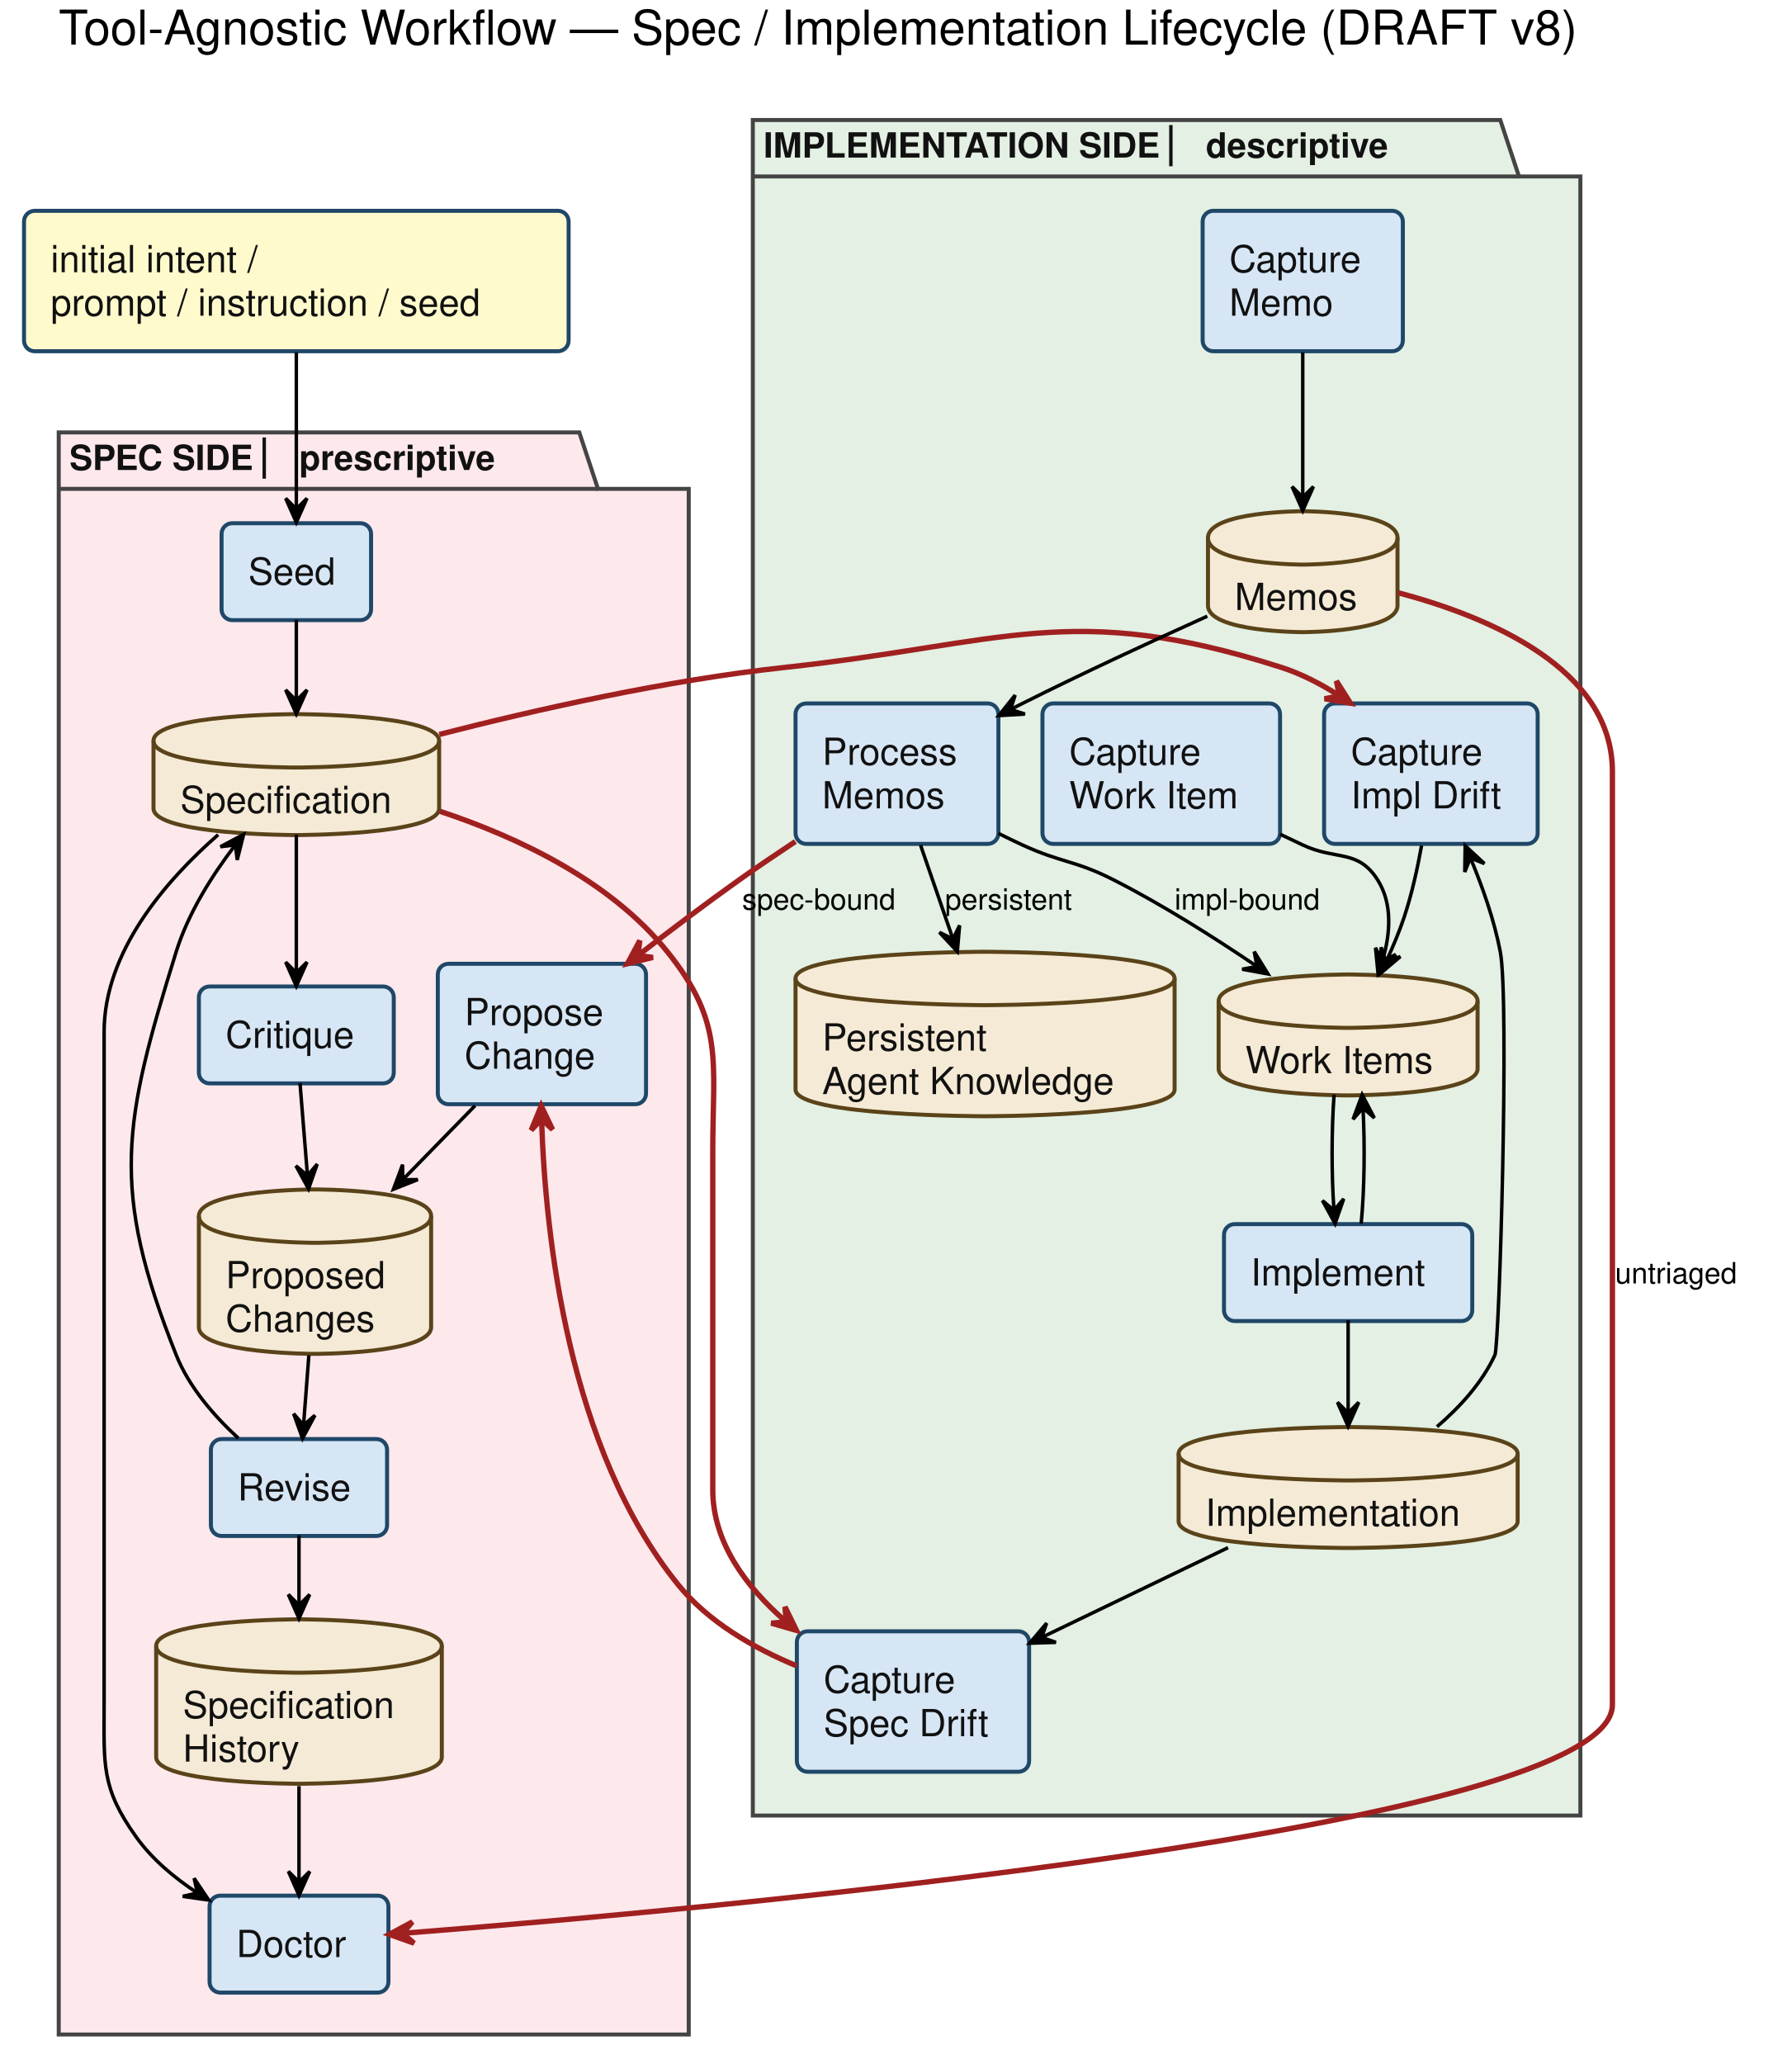
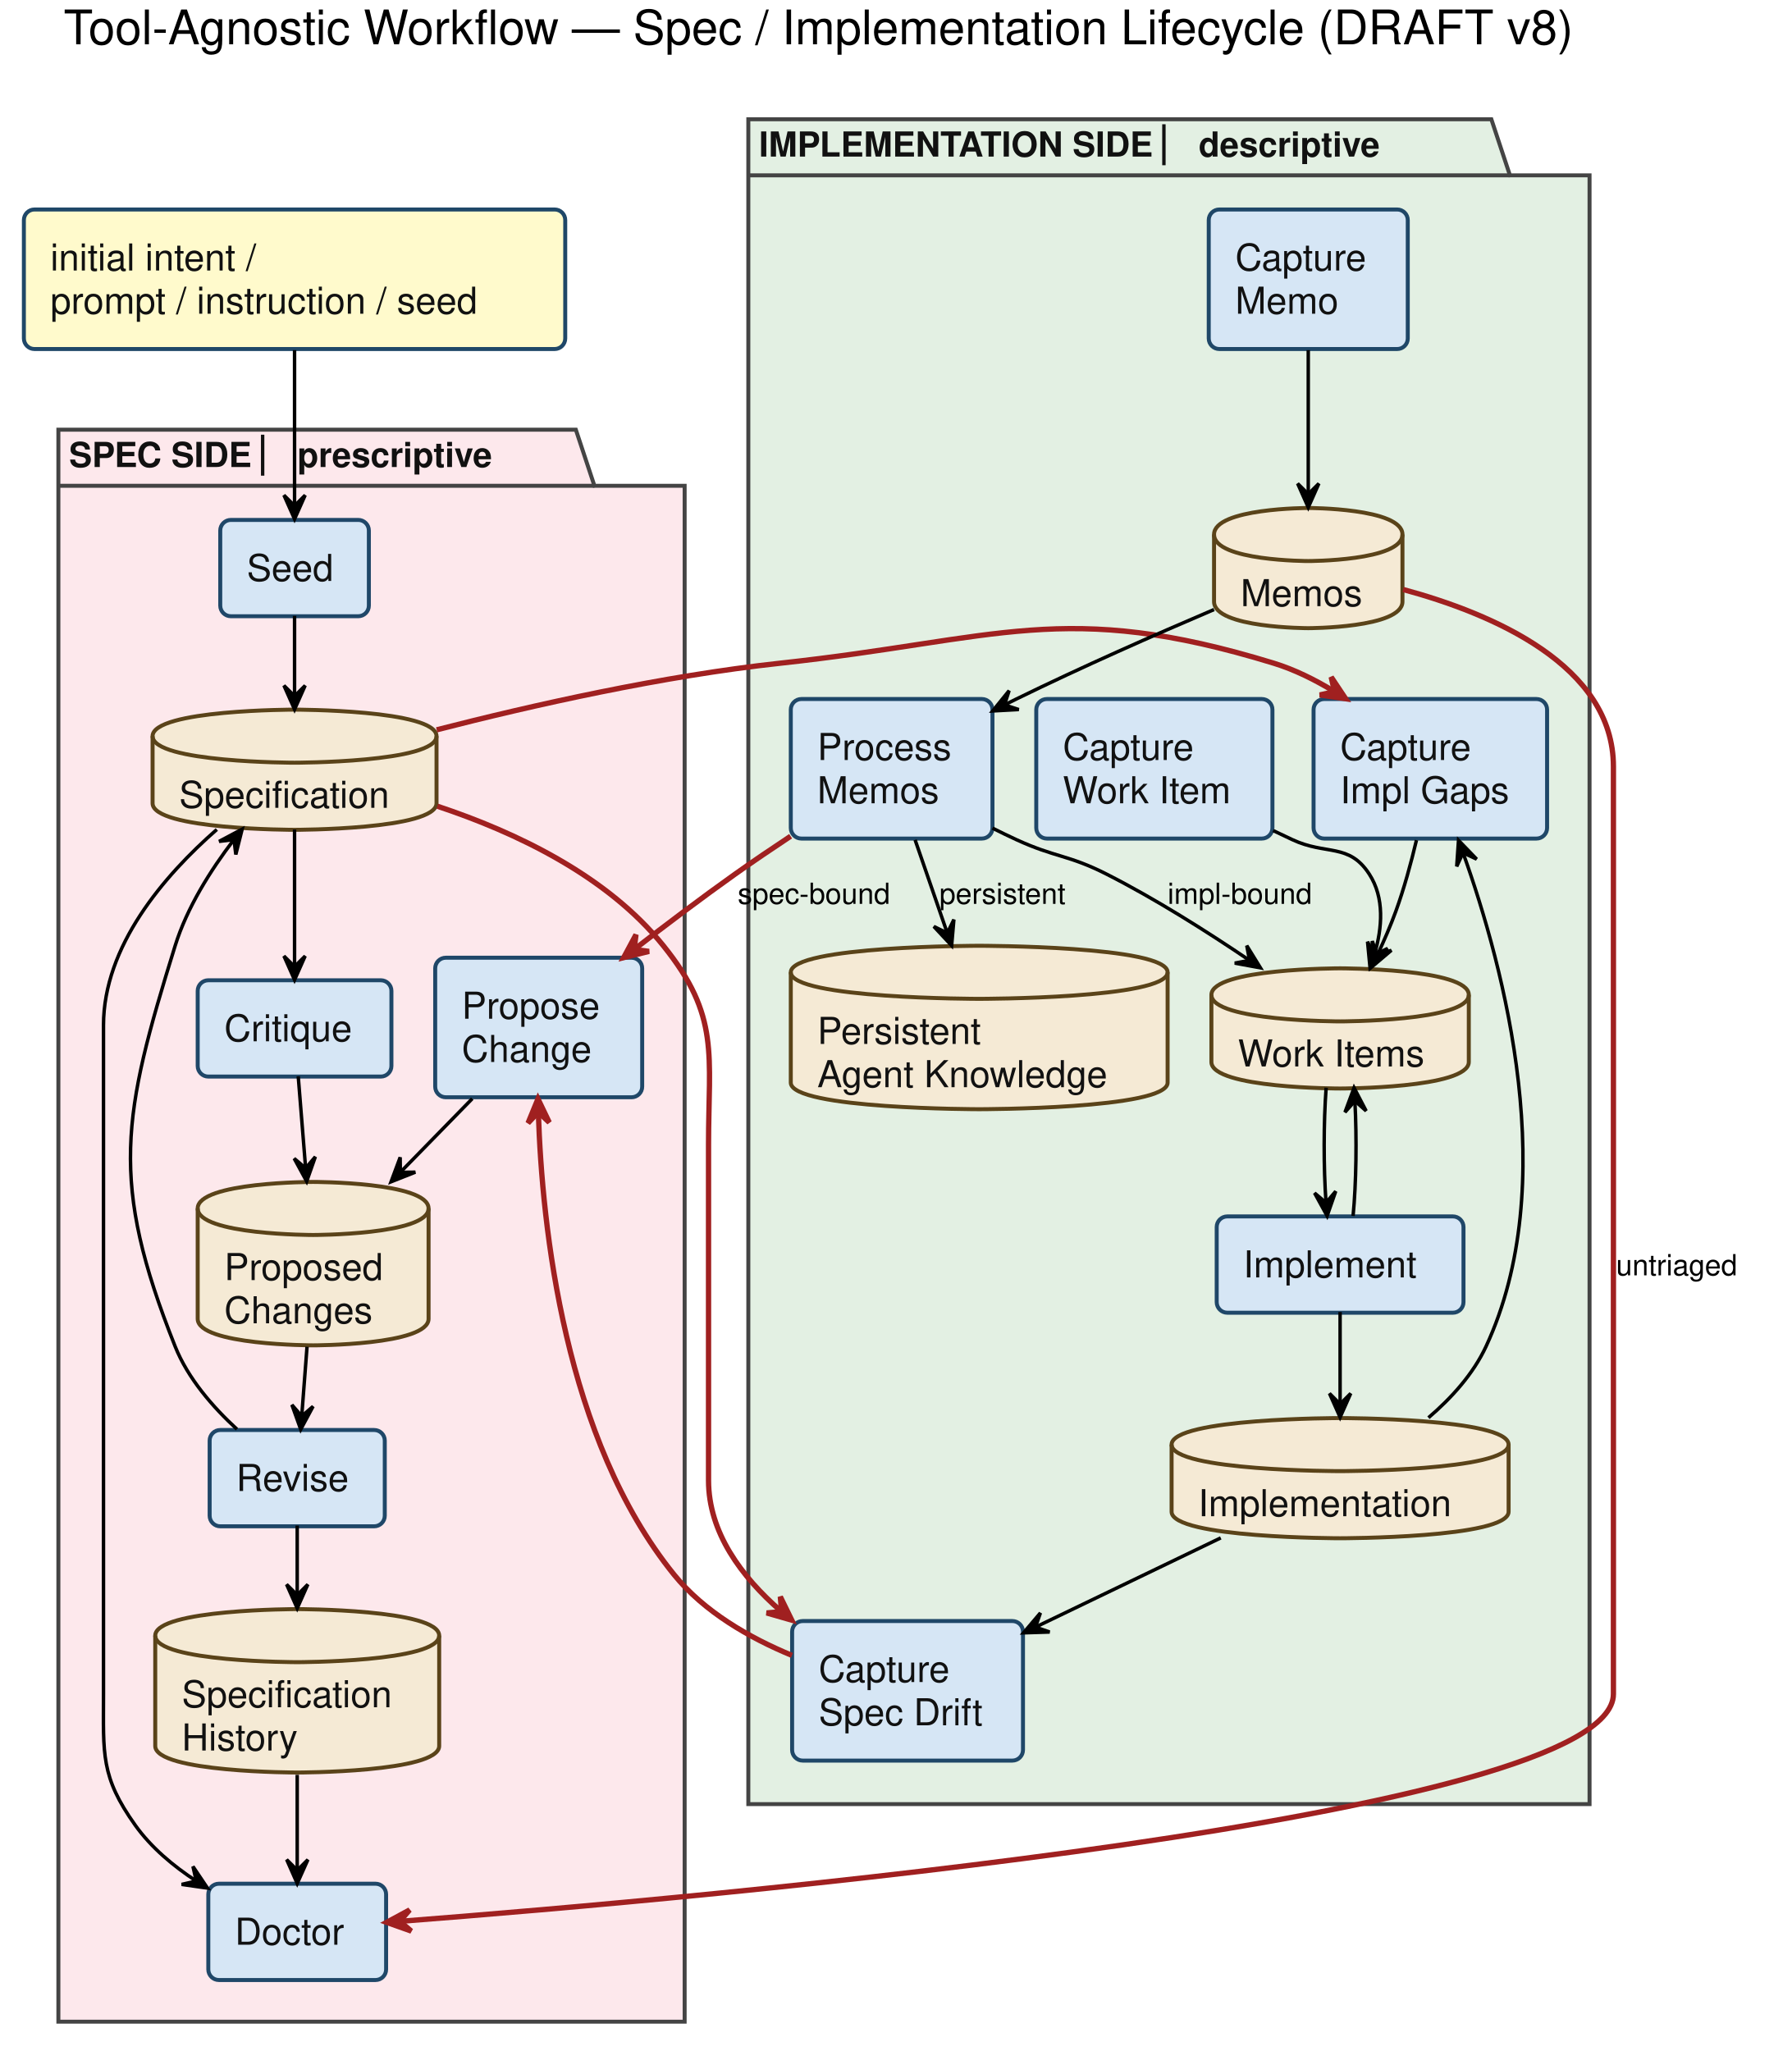
- <svg xmlns="http://www.w3.org/2000/svg" contentScriptType="application/ecmascript" contentStyleType="text/css" height="773px" preserveAspectRatio="none" style="width:671px;height:773px;background:#FAFAFA;" version="1.1" viewBox="0 0 671 773" width="671px" zoomAndPan="magnify">
+ <svg xmlns="http://www.w3.org/2000/svg" contentScriptType="application/ecmascript" contentStyleType="text/css" height="773px" preserveAspectRatio="none" style="width:675px;height:773px;background:#FAFAFA;" version="1.1" viewBox="0 0 675 773" width="675px" zoomAndPan="magnify">
  <defs />
  <g>
-     <text fill="#000000" font-family="Helvetica" font-size="18" lengthAdjust="spacingAndGlyphs" textLength="634" x="22" y="16.708">Tool-Agnostic Workflow — Spec / Implementation Lifecycle (DRAFT v8)</text>
+     <text fill="#000000" font-family="Helvetica" font-size="18" lengthAdjust="spacingAndGlyphs" textLength="634" x="24" y="16.708">Tool-Agnostic Workflow — Spec / Implementation Lifecycle (DRAFT v8)</text>
    <polygon fill="#FDE8EC" points="22,161.953,217,161.953,224,183.086,258,183.086,258,761.953,22,761.953,22,161.953" style="stroke: #444444; stroke-width: 1.5;" />
    <line style="stroke: #444444; stroke-width: 1.5;" x1="22" x2="224" y1="183.086" y2="183.086" />
    <text fill="#111111" font-family="Helvetica" font-size="13" font-weight="bold" lengthAdjust="spacingAndGlyphs" textLength="189" x="26" y="176.02">SPEC SIDE  ▏ prescriptive</text>
-     <polygon fill="#E3F0E3" points="282,44.953,562,44.953,569,66.086,592,66.086,592,679.953,282,679.953,282,44.953" style="stroke: #444444; stroke-width: 1.5;" />
+     <polygon fill="#E3F0E3" points="282,44.953,562,44.953,569,66.086,599,66.086,599,679.953,282,679.953,282,44.953" style="stroke: #444444; stroke-width: 1.5;" />
    <line style="stroke: #444444; stroke-width: 1.5;" x1="282" x2="569" y1="66.086" y2="66.086" />
    <text fill="#111111" font-family="Helvetica" font-size="13" font-weight="bold" lengthAdjust="spacingAndGlyphs" textLength="274" x="286" y="59.02">IMPLEMENTATION SIDE  ▏ descriptive</text>
    <rect fill="#D6E6F5" height="36.297" rx="4" ry="4" style="stroke: #1F4768; stroke-width: 1.5;" width="56" x="83" y="195.953" />
    <text fill="#111111" font-family="Helvetica" font-size="14" lengthAdjust="spacingAndGlyphs" textLength="36" x="93" y="218.948">Seed</text>
    <rect fill="#D6E6F5" height="52.594" rx="4" ry="4" style="stroke: #1F4768; stroke-width: 1.5;" width="78" x="164" y="360.953" />
    <text fill="#111111" font-family="Helvetica" font-size="14" lengthAdjust="spacingAndGlyphs" textLength="58" x="174" y="383.948">Propose</text>
    <text fill="#111111" font-family="Helvetica" font-size="14" lengthAdjust="spacingAndGlyphs" textLength="54" x="174" y="400.245">Change</text>
    <rect fill="#D6E6F5" height="36.297" rx="4" ry="4" style="stroke: #1F4768; stroke-width: 1.5;" width="73" x="74.5" y="369.453" />
    <text fill="#111111" font-family="Helvetica" font-size="14" lengthAdjust="spacingAndGlyphs" textLength="53" x="84.5" y="392.448">Critique</text>
    <rect fill="#D6E6F5" height="36.297" rx="4" ry="4" style="stroke: #1F4768; stroke-width: 1.5;" width="66" x="79" y="538.953" />
    <text fill="#111111" font-family="Helvetica" font-size="14" lengthAdjust="spacingAndGlyphs" textLength="46" x="89" y="561.948">Revise</text>
    <rect fill="#D6E6F5" height="36.297" rx="4" ry="4" style="stroke: #1F4768; stroke-width: 1.5;" width="67" x="78.5" y="709.953" />
    <text fill="#111111" font-family="Helvetica" font-size="14" lengthAdjust="spacingAndGlyphs" textLength="47" x="88.5" y="732.948">Doctor</text>
    <path d="M57.5,277.453 C57.5,267.453 111,267.453 111,267.453 C111,267.453 164.5,267.453 164.5,277.453 L164.5,302.75 C164.5,312.75 111,312.75 111,312.75 C111,312.75 57.5,312.75 57.5,302.75 L57.5,277.453 " fill="#F5EAD5" style="stroke: #5A4319; stroke-width: 1.5;" />
    <path d="M57.5,277.453 C57.5,287.453 111,287.453 111,287.453 C111,287.453 164.5,287.453 164.5,277.453 " fill="none" style="stroke: #5A4319; stroke-width: 1.5;" />
    <text fill="#111111" font-family="Helvetica" font-size="14" lengthAdjust="spacingAndGlyphs" textLength="87" x="67.5" y="304.448">Specification</text>
    <path d="M74.5,455.453 C74.5,445.453 118,445.453 118,445.453 C118,445.453 161.5,445.453 161.5,455.453 L161.5,497.047 C161.5,507.047 118,507.047 118,507.047 C118,507.047 74.5,507.047 74.5,497.047 L74.5,455.453 " fill="#F5EAD5" style="stroke: #5A4319; stroke-width: 1.5;" />
    <path d="M74.5,455.453 C74.5,465.453 118,465.453 118,465.453 C118,465.453 161.5,465.453 161.5,455.453 " fill="none" style="stroke: #5A4319; stroke-width: 1.5;" />
    <text fill="#111111" font-family="Helvetica" font-size="14" lengthAdjust="spacingAndGlyphs" textLength="67" x="84.5" y="482.448">Proposed</text>
    <text fill="#111111" font-family="Helvetica" font-size="14" lengthAdjust="spacingAndGlyphs" textLength="62" x="84.5" y="498.745">Changes</text>
    <path d="M58.5,616.453 C58.5,606.453 112,606.453 112,606.453 C112,606.453 165.5,606.453 165.5,616.453 L165.5,658.047 C165.5,668.047 112,668.047 112,668.047 C112,668.047 58.5,668.047 58.5,658.047 L58.5,616.453 " fill="#F5EAD5" style="stroke: #5A4319; stroke-width: 1.5;" />
    <path d="M58.5,616.453 C58.5,626.453 112,626.453 112,626.453 C112,626.453 165.5,626.453 165.5,616.453 " fill="none" style="stroke: #5A4319; stroke-width: 1.5;" />
    <text fill="#111111" font-family="Helvetica" font-size="14" lengthAdjust="spacingAndGlyphs" textLength="87" x="68.5" y="643.448">Specification</text>
    <text fill="#111111" font-family="Helvetica" font-size="14" lengthAdjust="spacingAndGlyphs" textLength="47" x="68.5" y="659.745">History</text>
-     <rect fill="#D6E6F5" height="52.594" rx="4" ry="4" style="stroke: #1F4768; stroke-width: 1.5;" width="80" x="496" y="263.453" />
-     <text fill="#111111" font-family="Helvetica" font-size="14" lengthAdjust="spacingAndGlyphs" textLength="55" x="506" y="286.448">Capture</text>
-     <text fill="#111111" font-family="Helvetica" font-size="14" lengthAdjust="spacingAndGlyphs" textLength="60" x="506" y="302.745">Impl Drift</text>
+     <rect fill="#D6E6F5" height="52.594" rx="4" ry="4" style="stroke: #1F4768; stroke-width: 1.5;" width="88" x="495" y="263.453" />
+     <text fill="#111111" font-family="Helvetica" font-size="14" lengthAdjust="spacingAndGlyphs" textLength="55" x="505" y="286.448">Capture</text>
+     <text fill="#111111" font-family="Helvetica" font-size="14" lengthAdjust="spacingAndGlyphs" textLength="68" x="505" y="302.745">Impl Gaps</text>
    <rect fill="#D6E6F5" height="52.594" rx="4" ry="4" style="stroke: #1F4768; stroke-width: 1.5;" width="89" x="390.5" y="263.453" />
    <text fill="#111111" font-family="Helvetica" font-size="14" lengthAdjust="spacingAndGlyphs" textLength="55" x="400.5" y="286.448">Capture</text>
    <text fill="#111111" font-family="Helvetica" font-size="14" lengthAdjust="spacingAndGlyphs" textLength="69" x="400.5" y="302.745">Work Item</text>
    <rect fill="#D6E6F5" height="36.297" rx="4" ry="4" style="stroke: #1F4768; stroke-width: 1.5;" width="93" x="458.5" y="458.453" />
    <text fill="#111111" font-family="Helvetica" font-size="14" lengthAdjust="spacingAndGlyphs" textLength="73" x="468.5" y="481.448">Implement</text>
    <rect fill="#D6E6F5" height="52.594" rx="4" ry="4" style="stroke: #1F4768; stroke-width: 1.5;" width="87" x="298.5" y="610.953" />
    <text fill="#111111" font-family="Helvetica" font-size="14" lengthAdjust="spacingAndGlyphs" textLength="55" x="308.5" y="633.948">Capture</text>
    <text fill="#111111" font-family="Helvetica" font-size="14" lengthAdjust="spacingAndGlyphs" textLength="67" x="308.5" y="650.245">Spec Drift</text>
-     <rect fill="#D6E6F5" height="52.594" rx="4" ry="4" style="stroke: #1F4768; stroke-width: 1.5;" width="75" x="450.5" y="78.953" />
-     <text fill="#111111" font-family="Helvetica" font-size="14" lengthAdjust="spacingAndGlyphs" textLength="55" x="460.5" y="101.948">Capture</text>
-     <text fill="#111111" font-family="Helvetica" font-size="14" lengthAdjust="spacingAndGlyphs" textLength="43" x="460.5" y="118.245">Memo</text>
+     <rect fill="#D6E6F5" height="52.594" rx="4" ry="4" style="stroke: #1F4768; stroke-width: 1.5;" width="75" x="455.5" y="78.953" />
+     <text fill="#111111" font-family="Helvetica" font-size="14" lengthAdjust="spacingAndGlyphs" textLength="55" x="465.5" y="101.948">Capture</text>
+     <text fill="#111111" font-family="Helvetica" font-size="14" lengthAdjust="spacingAndGlyphs" textLength="43" x="465.5" y="118.245">Memo</text>
    <rect fill="#D6E6F5" height="52.594" rx="4" ry="4" style="stroke: #1F4768; stroke-width: 1.5;" width="76" x="298" y="263.453" />
    <text fill="#111111" font-family="Helvetica" font-size="14" lengthAdjust="spacingAndGlyphs" textLength="56" x="308" y="286.448">Process</text>
    <text fill="#111111" font-family="Helvetica" font-size="14" lengthAdjust="spacingAndGlyphs" textLength="51" x="308" y="302.745">Memos</text>
    <path d="M441.5,544.453 C441.5,534.453 505,534.453 505,534.453 C505,534.453 568.5,534.453 568.5,544.453 L568.5,569.75 C568.5,579.75 505,579.75 505,579.75 C505,579.75 441.5,579.75 441.5,569.75 L441.5,544.453 " fill="#F5EAD5" style="stroke: #5A4319; stroke-width: 1.5;" />
    <path d="M441.5,544.453 C441.5,554.453 505,554.453 505,554.453 C505,554.453 568.5,554.453 568.5,544.453 " fill="none" style="stroke: #5A4319; stroke-width: 1.5;" />
    <text fill="#111111" font-family="Helvetica" font-size="14" lengthAdjust="spacingAndGlyphs" textLength="107" x="451.5" y="571.448">Implementation</text>
    <path d="M456.5,374.953 C456.5,364.953 505,364.953 505,364.953 C505,364.953 553.5,364.953 553.5,374.953 L553.5,400.25 C553.5,410.25 505,410.25 505,410.25 C505,410.25 456.5,410.25 456.5,400.25 L456.5,374.953 " fill="#F5EAD5" style="stroke: #5A4319; stroke-width: 1.5;" />
    <path d="M456.5,374.953 C456.5,384.953 505,384.953 505,384.953 C505,384.953 553.5,384.953 553.5,374.953 " fill="none" style="stroke: #5A4319; stroke-width: 1.5;" />
    <text fill="#111111" font-family="Helvetica" font-size="14" lengthAdjust="spacingAndGlyphs" textLength="77" x="466.5" y="401.948">Work Items</text>
-     <path d="M452.5,201.453 C452.5,191.453 488,191.453 488,191.453 C488,191.453 523.5,191.453 523.5,201.453 L523.5,226.75 C523.5,236.75 488,236.75 488,236.75 C488,236.75 452.5,236.75 452.5,226.75 L452.5,201.453 " fill="#F5EAD5" style="stroke: #5A4319; stroke-width: 1.5;" />
-     <path d="M452.5,201.453 C452.5,211.453 488,211.453 488,211.453 C488,211.453 523.5,211.453 523.5,201.453 " fill="none" style="stroke: #5A4319; stroke-width: 1.5;" />
-     <text fill="#111111" font-family="Helvetica" font-size="14" lengthAdjust="spacingAndGlyphs" textLength="51" x="462.5" y="228.448">Memos</text>
+     <path d="M457.5,201.453 C457.5,191.453 493,191.453 493,191.453 C493,191.453 528.5,191.453 528.5,201.453 L528.5,226.75 C528.5,236.75 493,236.75 493,236.75 C493,236.75 457.5,236.75 457.5,226.75 L457.5,201.453 " fill="#F5EAD5" style="stroke: #5A4319; stroke-width: 1.5;" />
+     <path d="M457.5,201.453 C457.5,211.453 493,211.453 493,211.453 C493,211.453 528.5,211.453 528.5,201.453 " fill="none" style="stroke: #5A4319; stroke-width: 1.5;" />
+     <text fill="#111111" font-family="Helvetica" font-size="14" lengthAdjust="spacingAndGlyphs" textLength="51" x="467.5" y="228.448">Memos</text>
    <path d="M298,366.453 C298,356.453 369,356.453 369,356.453 C369,356.453 440,356.453 440,366.453 L440,408.047 C440,418.047 369,418.047 369,418.047 C369,418.047 298,418.047 298,408.047 L298,366.453 " fill="#F5EAD5" style="stroke: #5A4319; stroke-width: 1.5;" />
    <path d="M298,366.453 C298,376.453 369,376.453 369,376.453 C369,376.453 440,376.453 440,366.453 " fill="none" style="stroke: #5A4319; stroke-width: 1.5;" />
    <text fill="#111111" font-family="Helvetica" font-size="14" lengthAdjust="spacingAndGlyphs" textLength="70" x="308" y="393.448">Persistent</text>
    <text fill="#111111" font-family="Helvetica" font-size="14" lengthAdjust="spacingAndGlyphs" textLength="122" x="308" y="409.745">Agent Knowledge</text>
    <rect fill="#FFFACC" height="52.594" rx="4" ry="4" style="stroke: #1F4768; stroke-width: 1.5;" width="204" x="9" y="78.953" />
    <text fill="#111111" font-family="Helvetica" font-size="14" lengthAdjust="spacingAndGlyphs" textLength="87" x="19" y="101.948">initial intent /</text>
    <text fill="#111111" font-family="Helvetica" font-size="14" lengthAdjust="spacingAndGlyphs" textLength="184" x="19" y="118.245">prompt / instruction / seed</text>
    <path d="M111,131.963 C111,149.813 111,173.423 111,190.543 " fill="none" id="Input-&gt;Seed" style="stroke: #000000; stroke-width: 1.3;" />
    <polygon fill="#000000" points="111,195.633,115,186.633,111,190.633,107,186.633,111,195.633" style="stroke: #000000; stroke-width: 1.3;" />
    <path d="M111,232.113 C111,241.063 111,252.203 111,262.243 " fill="none" id="Seed-&gt;Spec" style="stroke: #000000; stroke-width: 1.3;" />
    <polygon fill="#000000" points="111,267.373,115,258.373,111,262.373,107,258.373,111,267.373" style="stroke: #000000; stroke-width: 1.3;" />
    <path d="M177.96,414.083 C169.56,422.683 160.06,432.403 151.14,441.533 " fill="none" id="Propose-&gt;PCQueue" style="stroke: #000000; stroke-width: 1.3;" />
    <polygon fill="#000000" points="147.36,445.403,156.516,441.775,150.86,441.832,150.803,436.175,147.36,445.403" style="stroke: #000000; stroke-width: 1.3;" />
    <path d="M115.7,507.583 C115.04,516.153 114.34,525.333 113.73,533.373 " fill="none" id="PCQueue-&gt;Revise" style="stroke: #000000; stroke-width: 1.3;" />
    <polygon fill="#000000" points="113.32,538.733,117.978,530.055,113.692,533.747,110,529.461,113.32,538.733" style="stroke: #000000; stroke-width: 1.3;" />
    <path d="M89.28,538.643 C80.22,530.323 70.81,519.523 66,507.453 C41.14,445.113 46.1,420.543 66,356.453 C70.48,342.023 79.37,327.943 88.07,316.563 " fill="none" id="Revise-&gt;Spec" style="stroke: #000000; stroke-width: 1.3;" />
    <polygon fill="#000000" points="91.26,312.493,82.563,317.115,88.178,316.431,88.863,322.046,91.26,312.493" style="stroke: #000000; stroke-width: 1.3;" />
    <path d="M112,574.983 C112,582.673 112,592.053 112,601.143 " fill="none" id="Revise-&gt;History" style="stroke: #000000; stroke-width: 1.3;" />
    <polygon fill="#000000" points="112,606.153,116,597.153,112,601.153,108,597.153,112,606.153" style="stroke: #000000; stroke-width: 1.3;" />
    <path d="M111,312.623 C111,328.053 111,348.713 111,364.253 " fill="none" id="Spec-&gt;Critique" style="stroke: #000000; stroke-width: 1.3;" />
    <polygon fill="#000000" points="111,369.313,115,360.313,111,364.313,107,360.313,111,369.313" style="stroke: #000000; stroke-width: 1.3;" />
    <path d="M112.38,405.643 C113.18,415.523 114.21,428.303 115.17,440.223 " fill="none" id="Critique-&gt;PCQueue" style="stroke: #000000; stroke-width: 1.3;" />
    <polygon fill="#000000" points="115.57,445.263,118.835,435.971,115.169,440.279,110.861,436.613,115.57,445.263" style="stroke: #000000; stroke-width: 1.3;" />
    <path d="M81.71,312.623 C61.78,330.073 39,356.553 39,386.453 C39,386.453 39,386.453 39,638.453 C39,661.093 37.85,669.523 51,687.953 C56.96,696.303 65.32,703.293 73.95,708.943 " fill="none" id="Spec-&gt;Doctor" style="stroke: #000000; stroke-width: 1.3;" />
    <polygon fill="#000000" points="78.2,711.613,72.708,703.438,73.966,708.953,68.451,710.212,78.2,711.613" style="stroke: #000000; stroke-width: 1.3;" />
    <path d="M112,668.913 C112,680.683 112,693.903 112,704.753 " fill="none" id="History-&gt;Doctor" style="stroke: #000000; stroke-width: 1.3;" />
    <polygon fill="#000000" points="112,709.873,116.026,700.885,112.014,704.873,108.026,700.862,112,709.873" style="stroke: #000000; stroke-width: 1.3;" />
-     <path d="M164.55,275.063 C200.77,265.773 249.87,254.723 294,249.953 C376.19,241.073 401.28,224.723 480,249.953 C487.54,252.373 494.92,256.213 501.73,260.583 " fill="none" id="Spec-&gt;CaptureImplDrift" style="stroke: #A02020; stroke-width: 2.0;" />
-     <polygon fill="#A02020" points="505.89,263.363,500.62,255.043,501.73,260.59,496.183,261.699,505.89,263.363" style="stroke: #A02020; stroke-width: 2.0;" />
+     <path d="M164.55,275.063 C200.77,265.773 249.87,254.723 294,249.953 C376.19,241.073 400.97,225.693 480,249.953 C487.84,252.363 495.57,256.203 502.73,260.573 " fill="none" id="Spec-&gt;CaptureImplGaps" style="stroke: #A02020; stroke-width: 2.0;" />
+     <polygon fill="#A02020" points="507.1,263.353,501.64,255.156,502.877,260.676,497.357,261.913,507.1,263.353" style="stroke: #A02020; stroke-width: 2.0;" />
    <path d="M164.81,303.853 C194.14,313.583 228.7,329.933 250,356.453 C271.4,383.103 267,397.273 267,431.453 C267,431.453 267,431.453 267,557.953 C267,577.593 279.43,594.253 294.16,607.103 " fill="none" id="Spec-&gt;CaptureSpecDrift" style="stroke: #A02020; stroke-width: 2.0;" />
    <polygon fill="#A02020" points="298.37,610.623,294.049,601.773,294.541,607.408,288.905,607.9,298.37,610.623" style="stroke: #A02020; stroke-width: 2.0;" />
-     <path d="M538.29,534.323 C546.94,526.923 555.17,517.843 560,507.453 C561.64,503.923 565.43,374.393 562,356.453 C559.75,344.673 555.41,332.323 550.91,321.553 " fill="none" id="Impl-&gt;CaptureImplDrift" style="stroke: #000000; stroke-width: 1.3;" />
-     <polygon fill="#000000" points="548.84,316.723,548.694,326.571,550.803,321.322,556.052,323.431,548.84,316.723" style="stroke: #000000; stroke-width: 1.3;" />
-     <path d="M532.51,316.673 C530.97,325.303 528.84,334.913 526,343.453 C524.19,348.883 521.84,354.503 519.36,359.823 " fill="none" id="CaptureImplDrift-&gt;WorkItems" style="stroke: #000000; stroke-width: 1.3;" />
-     <polygon fill="#000000" points="517.06,364.613,524.574,358.246,519.233,360.11,517.369,354.769,517.06,364.613" style="stroke: #000000; stroke-width: 1.3;" />
+     <path d="M538.29,534.323 C546.94,526.923 555.17,517.843 560,507.453 C588.44,446.293 566.97,365.083 551.39,321.573 " fill="none" id="Impl-&gt;CaptureImplGaps" style="stroke: #000000; stroke-width: 1.3;" />
+     <polygon fill="#000000" points="549.62,316.713,548.946,326.539,551.333,321.41,556.462,323.798,549.62,316.713" style="stroke: #000000; stroke-width: 1.3;" />
+     <path d="M533.78,316.643 C531.73,325.283 529.11,334.893 526,343.453 C524.04,348.833 521.62,354.433 519.12,359.743 " fill="none" id="CaptureImplGaps-&gt;WorkItems" style="stroke: #000000; stroke-width: 1.3;" />
+     <polygon fill="#000000" points="516.82,364.523,524.334,358.156,518.993,360.02,517.129,354.679,516.82,364.523" style="stroke: #000000; stroke-width: 1.3;" />
    <path d="M499.74,409.963 C498.77,423.103 498.75,439.893 499.69,453.183 " fill="none" id="WorkItems-&gt;Implement" style="stroke: #000000; stroke-width: 1.3;" />
    <polygon fill="#000000" points="500.11,458.273,503.351,448.973,499.696,453.29,495.378,449.635,500.11,458.273" style="stroke: #000000; stroke-width: 1.3;" />
    <path d="M509.89,458.273 C511.09,445.933 511.32,429.063 510.58,415.003 " fill="none" id="Implement-&gt;WorkItems" style="stroke: #000000; stroke-width: 1.3;" />
    <polygon fill="#000000" points="510.26,409.963,506.834,419.197,510.575,414.953,514.818,418.694,510.26,409.963" style="stroke: #000000; stroke-width: 1.3;" />
    <path d="M505,494.483 C505,504.573 505,517.583 505,529.033 " fill="none" id="Implement-&gt;Impl" style="stroke: #000000; stroke-width: 1.3;" />
    <polygon fill="#000000" points="505,534.173,509,525.173,505,529.173,501,525.173,505,534.173" style="stroke: #000000; stroke-width: 1.3;" />
-     <path d="M479.51,312.423 C482.38,313.793 485.23,315.143 488,316.453 C500.4,322.313 508.62,317.883 516,329.453 C521.73,338.433 520.85,349.713 517.85,359.863 " fill="none" id="CaptureWorkItem-&gt;WorkItems" style="stroke: #000000; stroke-width: 1.3;" />
-     <polygon fill="#000000" points="516.22,364.743,522.848,357.458,517.793,359.997,515.254,354.942,516.22,364.743" style="stroke: #000000; stroke-width: 1.3;" />
+     <path d="M479.77,313.033 C482.21,314.193 484.63,315.343 487,316.453 C499.79,322.453 508.32,317.593 516,329.453 C521.79,338.393 520.92,349.673 517.91,359.823 " fill="none" id="CaptureWorkItem-&gt;WorkItems" style="stroke: #000000; stroke-width: 1.3;" />
+     <polygon fill="#000000" points="516.28,364.713,522.927,357.446,517.865,359.971,515.34,354.909,516.28,364.713" style="stroke: #000000; stroke-width: 1.3;" />
    <path d="M460.03,579.613 C438.39,590.033 412.41,602.543 390.35,613.173 " fill="none" id="Impl-&gt;CaptureSpecDrift" style="stroke: #000000; stroke-width: 1.3;" />
    <polygon fill="#000000" points="385.7,615.403,395.544,615.094,390.203,613.23,392.067,607.889,385.7,615.403" style="stroke: #000000; stroke-width: 1.3;" />
    <path d="M298.44,623.903 C282.37,617.253 265.33,607.463 254,593.453 C212.78,542.483 204.26,462.753 202.87,419.273 " fill="none" id="CaptureSpecDrift-&gt;Propose" style="stroke: #A02020; stroke-width: 2.0;" />
    <polygon fill="#A02020" points="202.73,414.153,198.989,423.264,202.873,419.151,206.986,423.035,202.73,414.153" style="stroke: #A02020; stroke-width: 2.0;" />
-     <path d="M488,131.963 C488,148.363 488,169.623 488,186.243 " fill="none" id="CaptureMemo-&gt;Memos" style="stroke: #000000; stroke-width: 1.3;" />
-     <polygon fill="#000000" points="488,191.243,492,182.243,488,186.243,484,182.243,488,191.243" style="stroke: #000000; stroke-width: 1.3;" />
-     <path d="M452.25,230.773 C431.81,239.993 405.79,252.023 383,263.453 C381.55,264.183 380.07,264.933 378.59,265.693 " fill="none" id="Memos-&gt;ProcessMemos" style="stroke: #000000; stroke-width: 1.3;" />
-     <polygon fill="#000000" points="374.11,268.013,383.941,267.428,378.55,265.714,380.264,260.323,374.11,268.013" style="stroke: #000000; stroke-width: 1.3;" />
+     <path d="M493,131.963 C493,148.363 493,169.623 493,186.243 " fill="none" id="CaptureMemo-&gt;Memos" style="stroke: #000000; stroke-width: 1.3;" />
+     <polygon fill="#000000" points="493,191.243,497,182.243,493,186.243,489,182.243,493,191.243" style="stroke: #000000; stroke-width: 1.3;" />
+     <path d="M457.49,229.733 C435.77,238.993 407.55,251.413 383,263.453 C381.54,264.173 380.06,264.903 378.57,265.653 " fill="none" id="Memos-&gt;ProcessMemos" style="stroke: #000000; stroke-width: 1.3;" />
+     <polygon fill="#000000" points="374.08,267.953,383.914,267.418,378.532,265.677,380.273,260.295,374.08,267.953" style="stroke: #000000; stroke-width: 1.3;" />
    <path d="M374.01,312.113 C377.02,313.633 380.05,315.093 383,316.453 C397.7,323.213 402.58,322.123 417,329.453 C435.39,338.793 454.75,351.043 470.61,361.783 " fill="none" id="ProcessMemos-&gt;WorkItems" style="stroke: #000000; stroke-width: 1.3;" />
    <polygon fill="#000000" points="474.99,364.773,469.826,356.387,470.865,361.947,465.305,362.986,474.99,364.773" style="stroke: #000000; stroke-width: 1.3;" />
    <text fill="#000000" font-family="Helvetica" font-size="11" lengthAdjust="spacingAndGlyphs" textLength="63" x="440" y="340.664">impl-bound</text>
    <path d="M344.84,316.543 C348.55,327.273 352.92,339.933 356.92,351.503 " fill="none" id="ProcessMemos-&gt;AgentKnowledge" style="stroke: #000000; stroke-width: 1.3;" />
    <polygon fill="#000000" points="358.61,356.383,359.461,346.571,356.982,351.656,351.897,349.176,358.61,356.383" style="stroke: #000000; stroke-width: 1.3;" />
    <text fill="#000000" font-family="Helvetica" font-size="11" lengthAdjust="spacingAndGlyphs" textLength="58" x="354" y="340.664">persistent</text>
    <path d="M297.94,315.163 C290.91,319.813 283.68,324.713 277,329.453 C264.41,338.393 250.94,348.573 239,357.823 " fill="none" id="ProcessMemos-&gt;Propose" style="stroke: #A02020; stroke-width: 2.0;" />
    <polygon fill="#A02020" points="235.01,360.923,244.572,358.565,238.96,357.857,239.667,352.245,235.01,360.923" style="stroke: #A02020; stroke-width: 2.0;" />
    <text fill="#000000" font-family="Helvetica" font-size="11" lengthAdjust="spacingAndGlyphs" textLength="66" x="278" y="340.664">spec-bound</text>
-     <path d="M523.75,221.993 C557.83,231.023 604,250.373 604,288.953 C604,288.953 604,288.953 604,638.453 C604,684.413 267.07,714.913 150.85,724.063 " fill="none" id="Memos-&gt;Doctor" style="stroke: #A02020; stroke-width: 2.0;" />
-     <polygon fill="#A02020" points="145.82,724.463,155.102,727.757,150.805,724.077,154.485,719.781,145.82,724.463" style="stroke: #A02020; stroke-width: 2.0;" />
-     <text fill="#000000" font-family="Helvetica" font-size="11" lengthAdjust="spacingAndGlyphs" textLength="54" x="605" y="480.664">untriaged</text>
+     <path d="M528.76,222.173 C562.51,231.313 608,250.733 608,288.953 C608,288.953 608,288.953 608,638.453 C608,684.833 267.54,715.113 150.76,724.133 " fill="none" id="Memos-&gt;Doctor" style="stroke: #A02020; stroke-width: 2.0;" />
+     <polygon fill="#A02020" points="145.7,724.513,154.982,727.807,150.685,724.128,154.365,719.831,145.7,724.513" style="stroke: #A02020; stroke-width: 2.0;" />
+     <text fill="#000000" font-family="Helvetica" font-size="11" lengthAdjust="spacingAndGlyphs" textLength="54" x="609" y="480.664">untriaged</text>
  </g>
</svg>
